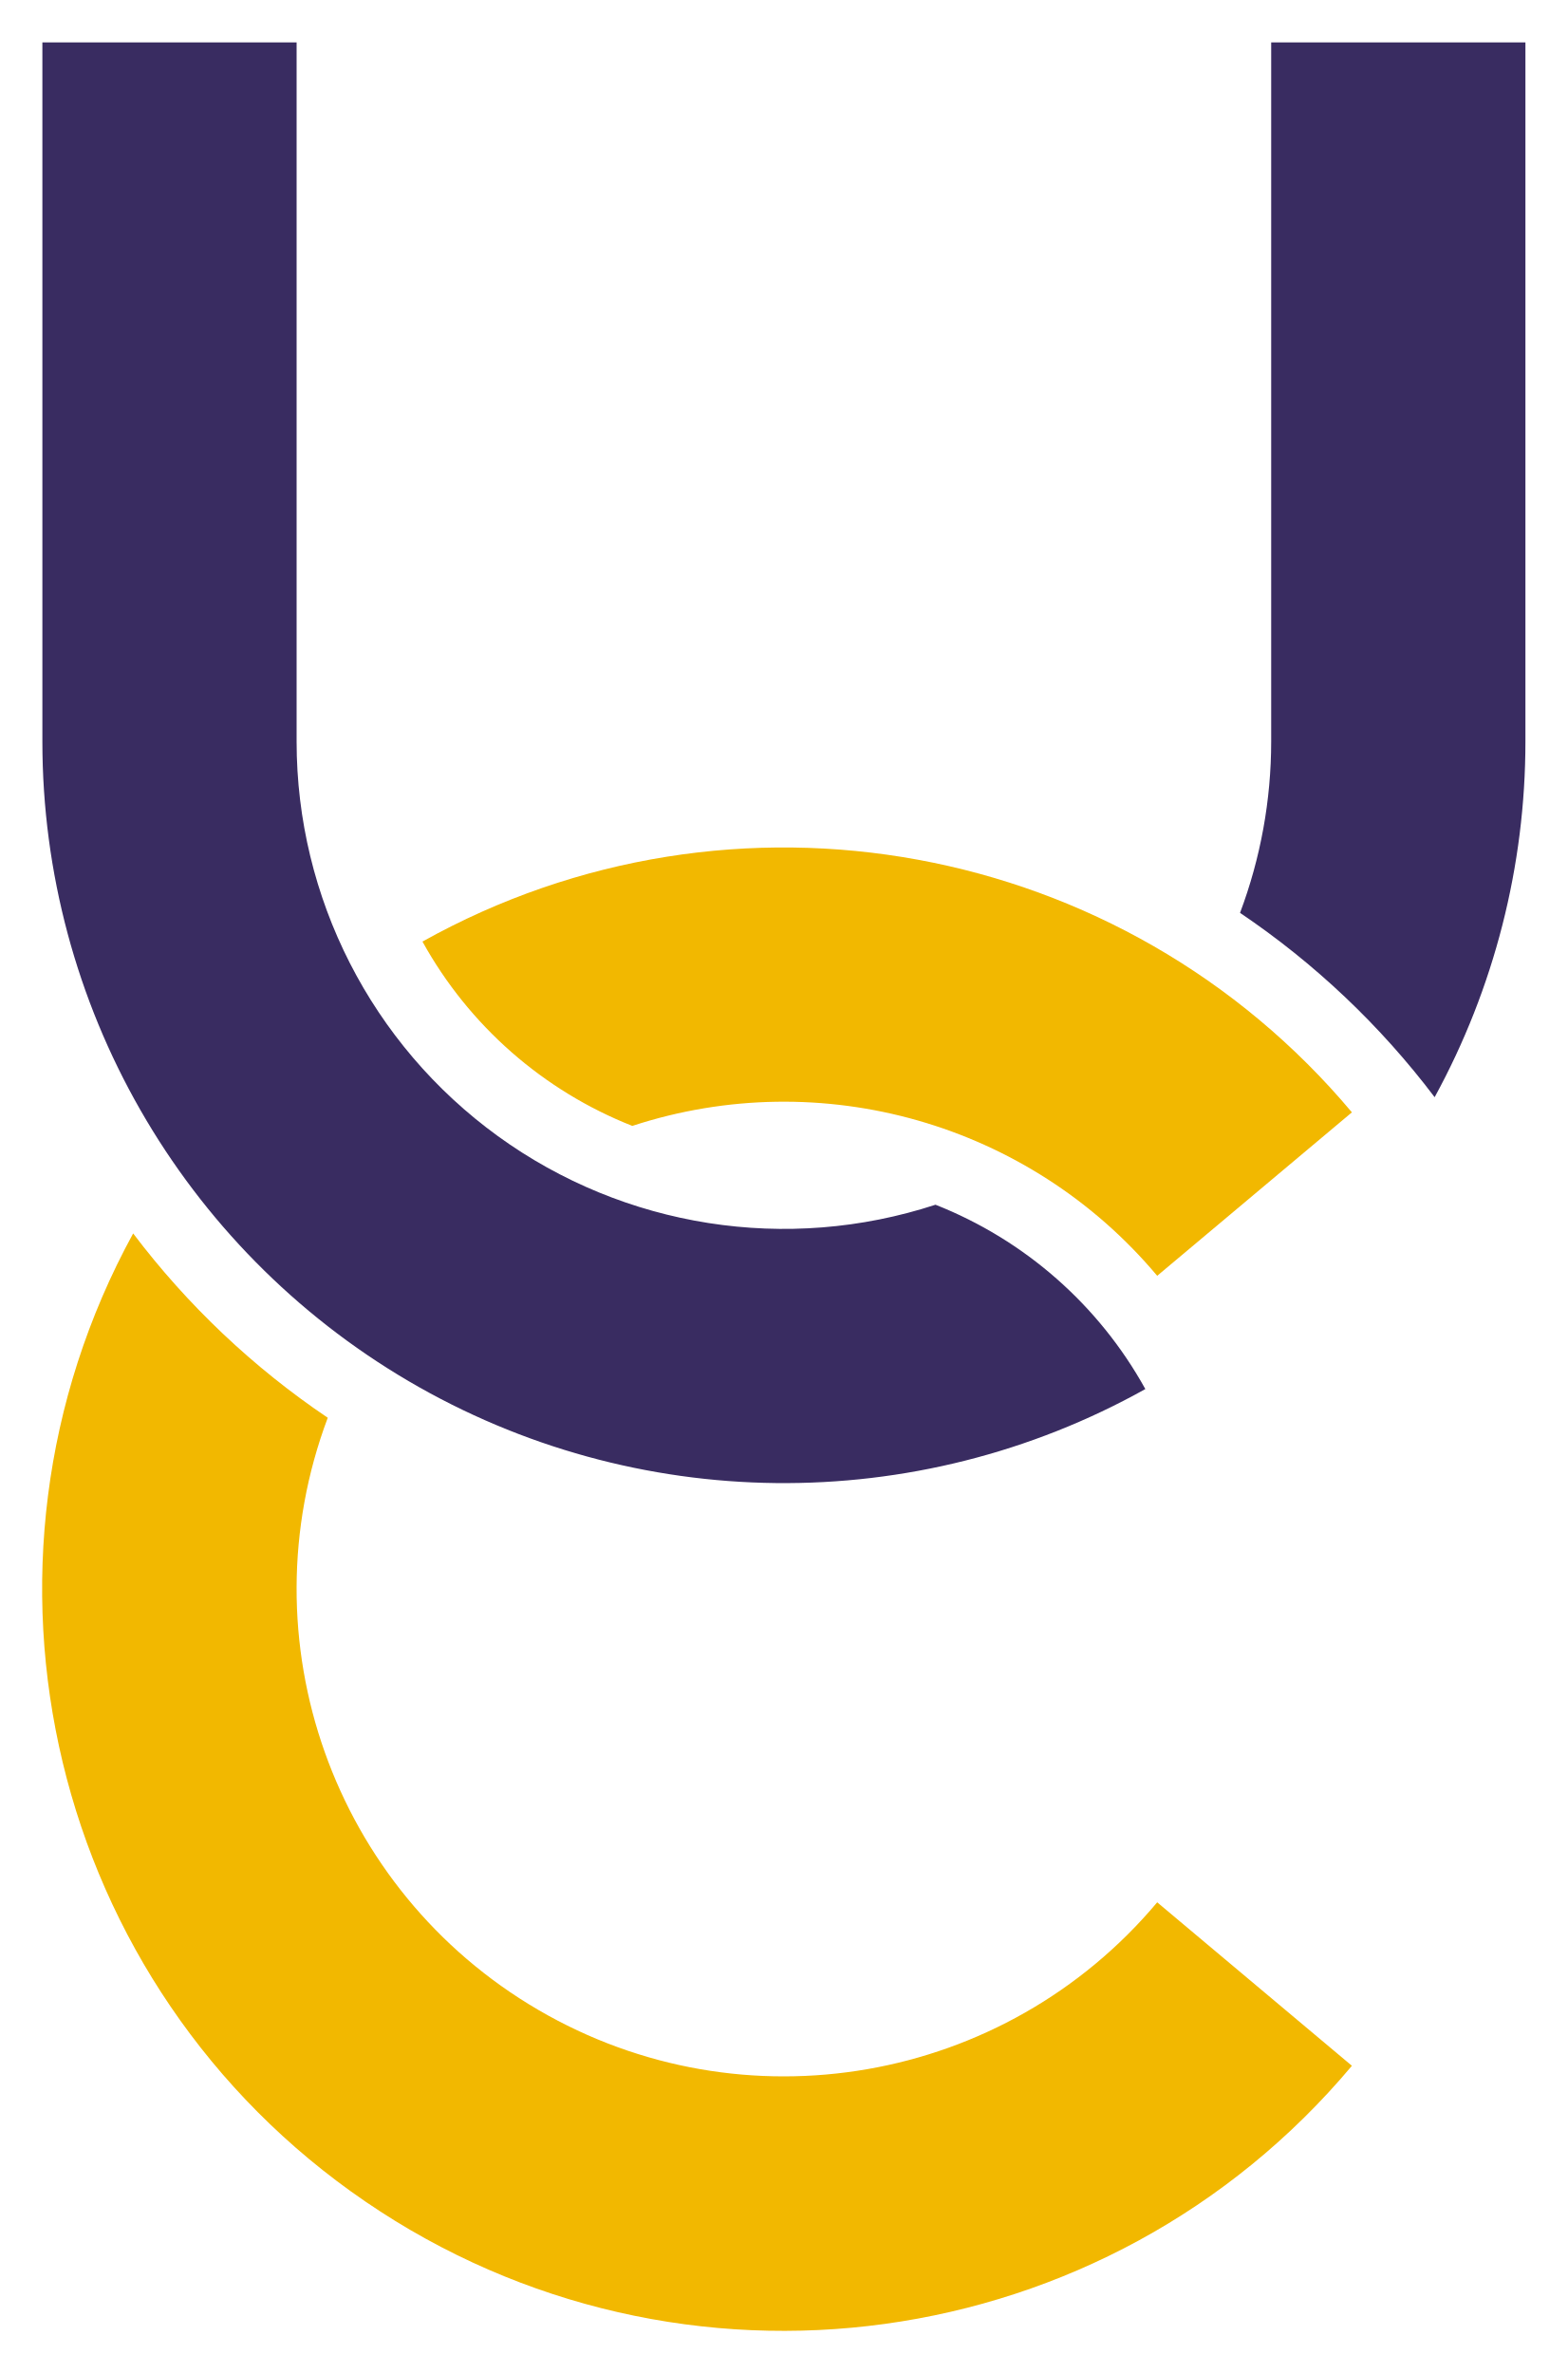
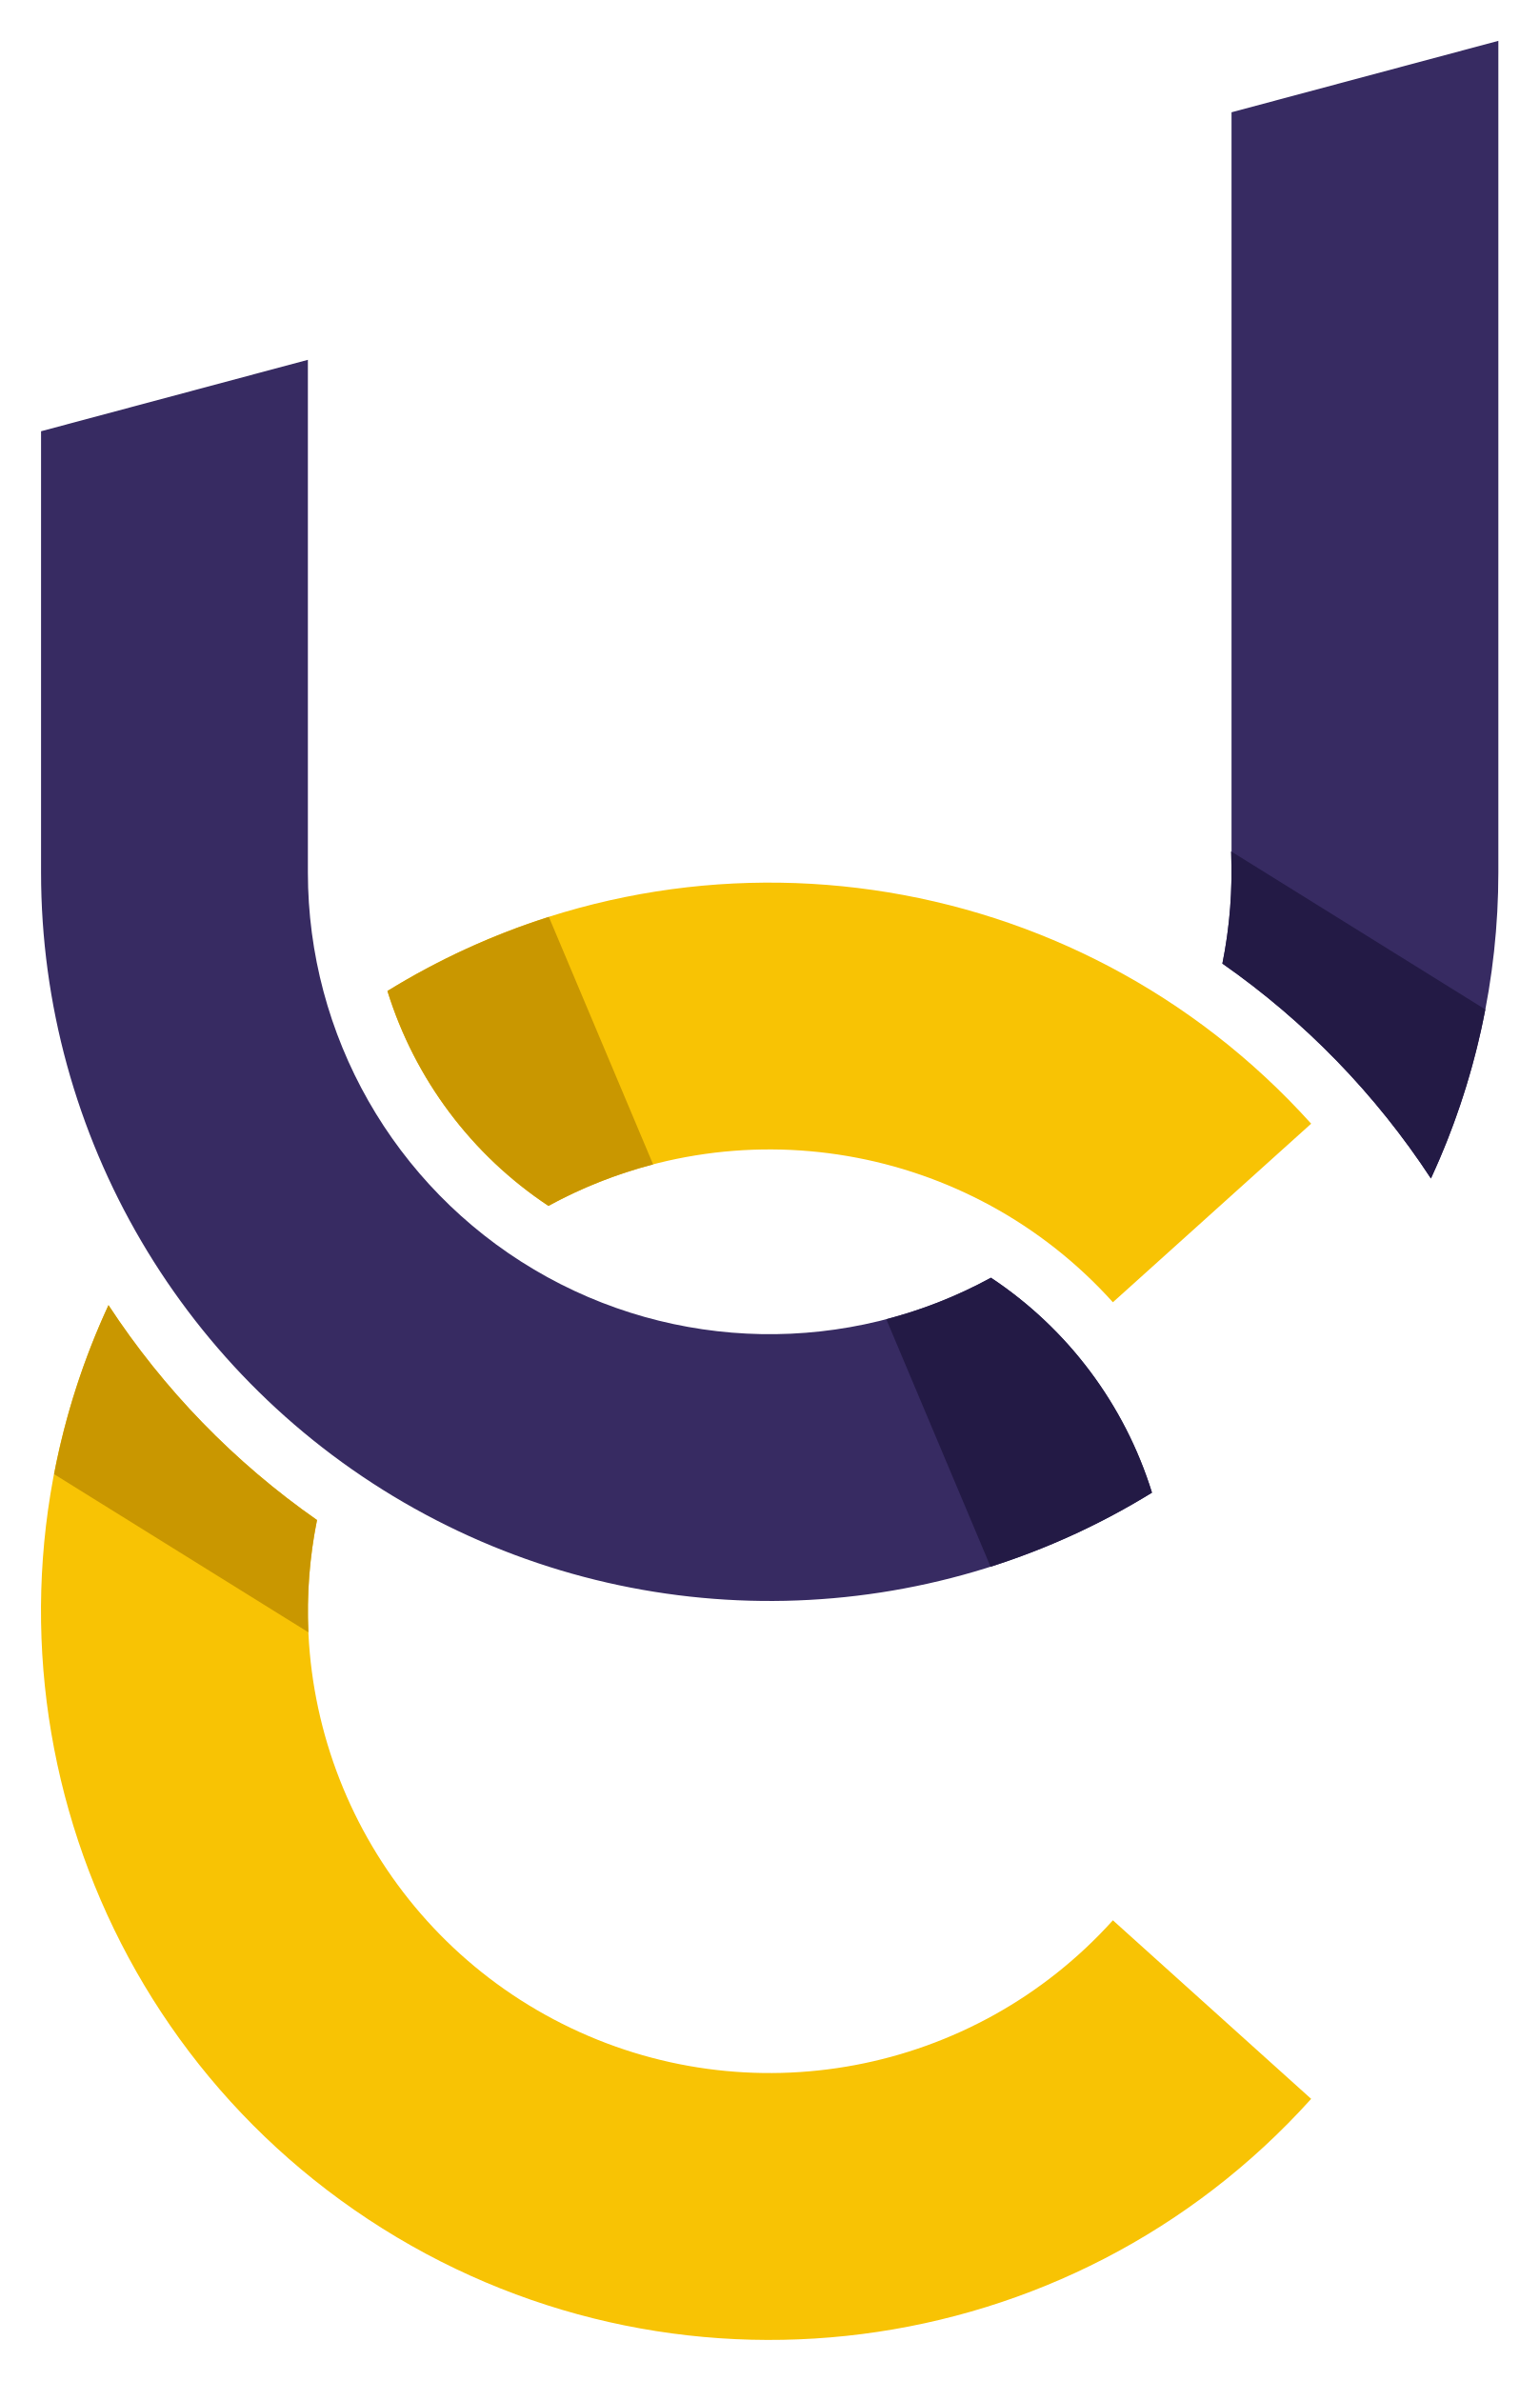
- <svg xmlns="http://www.w3.org/2000/svg" viewBox="54 14 148 224" role="img">
-   <path fill="#392C61" d="M58.0 18 V84 A70.0 70.0 0 0 0 162.12 145.12 A39.0 39.0 0 0 0 142.31 127.72 A46.0 46.0 0 0 1 82.0 84 V18 Z M198.0 18 V84 A70.0 70.0 0 0 1 189.43 117.57 A77.0 77.0 0 0 0 171.06 100.17 A46.0 46.0 0 0 0 174.0 84 V18 Z" />
-   <path fill="#F2B800" d="M181.62 119.00 A70.0 70.0 0 0 0 93.88 102.88 A39.0 39.0 0 0 0 113.69 120.28 A46.0 46.0 0 0 1 163.24 134.43 Z M66.57 130.43 A70.0 70.0 0 0 0 181.62 209.00 L163.24 193.57 A46.0 46.0 0 0 1 84.94 147.83 A77.0 77.0 0 0 1 66.57 130.43 Z" />
+ <svg xmlns="http://www.w3.org/2000/svg" viewBox="53.0 3.0 150.0 232.0" role="img">
+   <path fill="#372B62" d="M57.0 45.02 V88 A71.0 71.0 0 0 0 165.25 148.44 A39.0 39.0 0 0 0 149.56 127.50 A45.0 45.0 0 0 1 83.0 88 V38.06 Z M199.0 6.98 V88 A71.0 71.0 0 0 1 192.43 117.83 A77.0 77.0 0 0 0 172.11 96.89 A45.0 45.0 0 0 0 173.0 88 V13.94 Z" />
+   <path fill="#231A45" d="M165.25 148.44 A71.0 71.0 0 0 1 149.52 155.66 L139.36 131.54 A45.0 45.0 0 0 0 149.56 127.50 A39.0 39.0 0 0 1 165.25 148.44 Z M192.43 117.83 A71.0 71.0 0 0 0 197.73 101.36 L172.95 85.95 A45.0 45.0 0 0 1 172.11 96.89 A77.0 77.0 0 0 1 192.43 117.83 Z" />
+   <path fill="#F8C304" d="M180.76 112.49 A71.0 71.0 0 0 0 90.75 99.56 A39.0 39.0 0 0 0 106.44 120.50 A45.0 45.0 0 0 1 161.44 129.89 Z M63.57 130.17 A71.0 71.0 0 0 0 180.76 207.51 L161.44 190.11 A45.0 45.0 0 0 1 83.89 151.11 A77.0 77.0 0 0 1 63.57 130.17 Z" />
+   <path fill="#C99700" d="M90.75 99.56 A71.0 71.0 0 0 1 106.48 92.34 L116.64 116.46 A45.0 45.0 0 0 0 106.44 120.50 A39.0 39.0 0 0 1 90.75 99.56 Z M63.57 130.17 A71.0 71.0 0 0 0 58.27 146.64 L83.05 162.05 A45.0 45.0 0 0 1 83.89 151.11 A77.0 77.0 0 0 1 63.57 130.17 Z" />
</svg>
